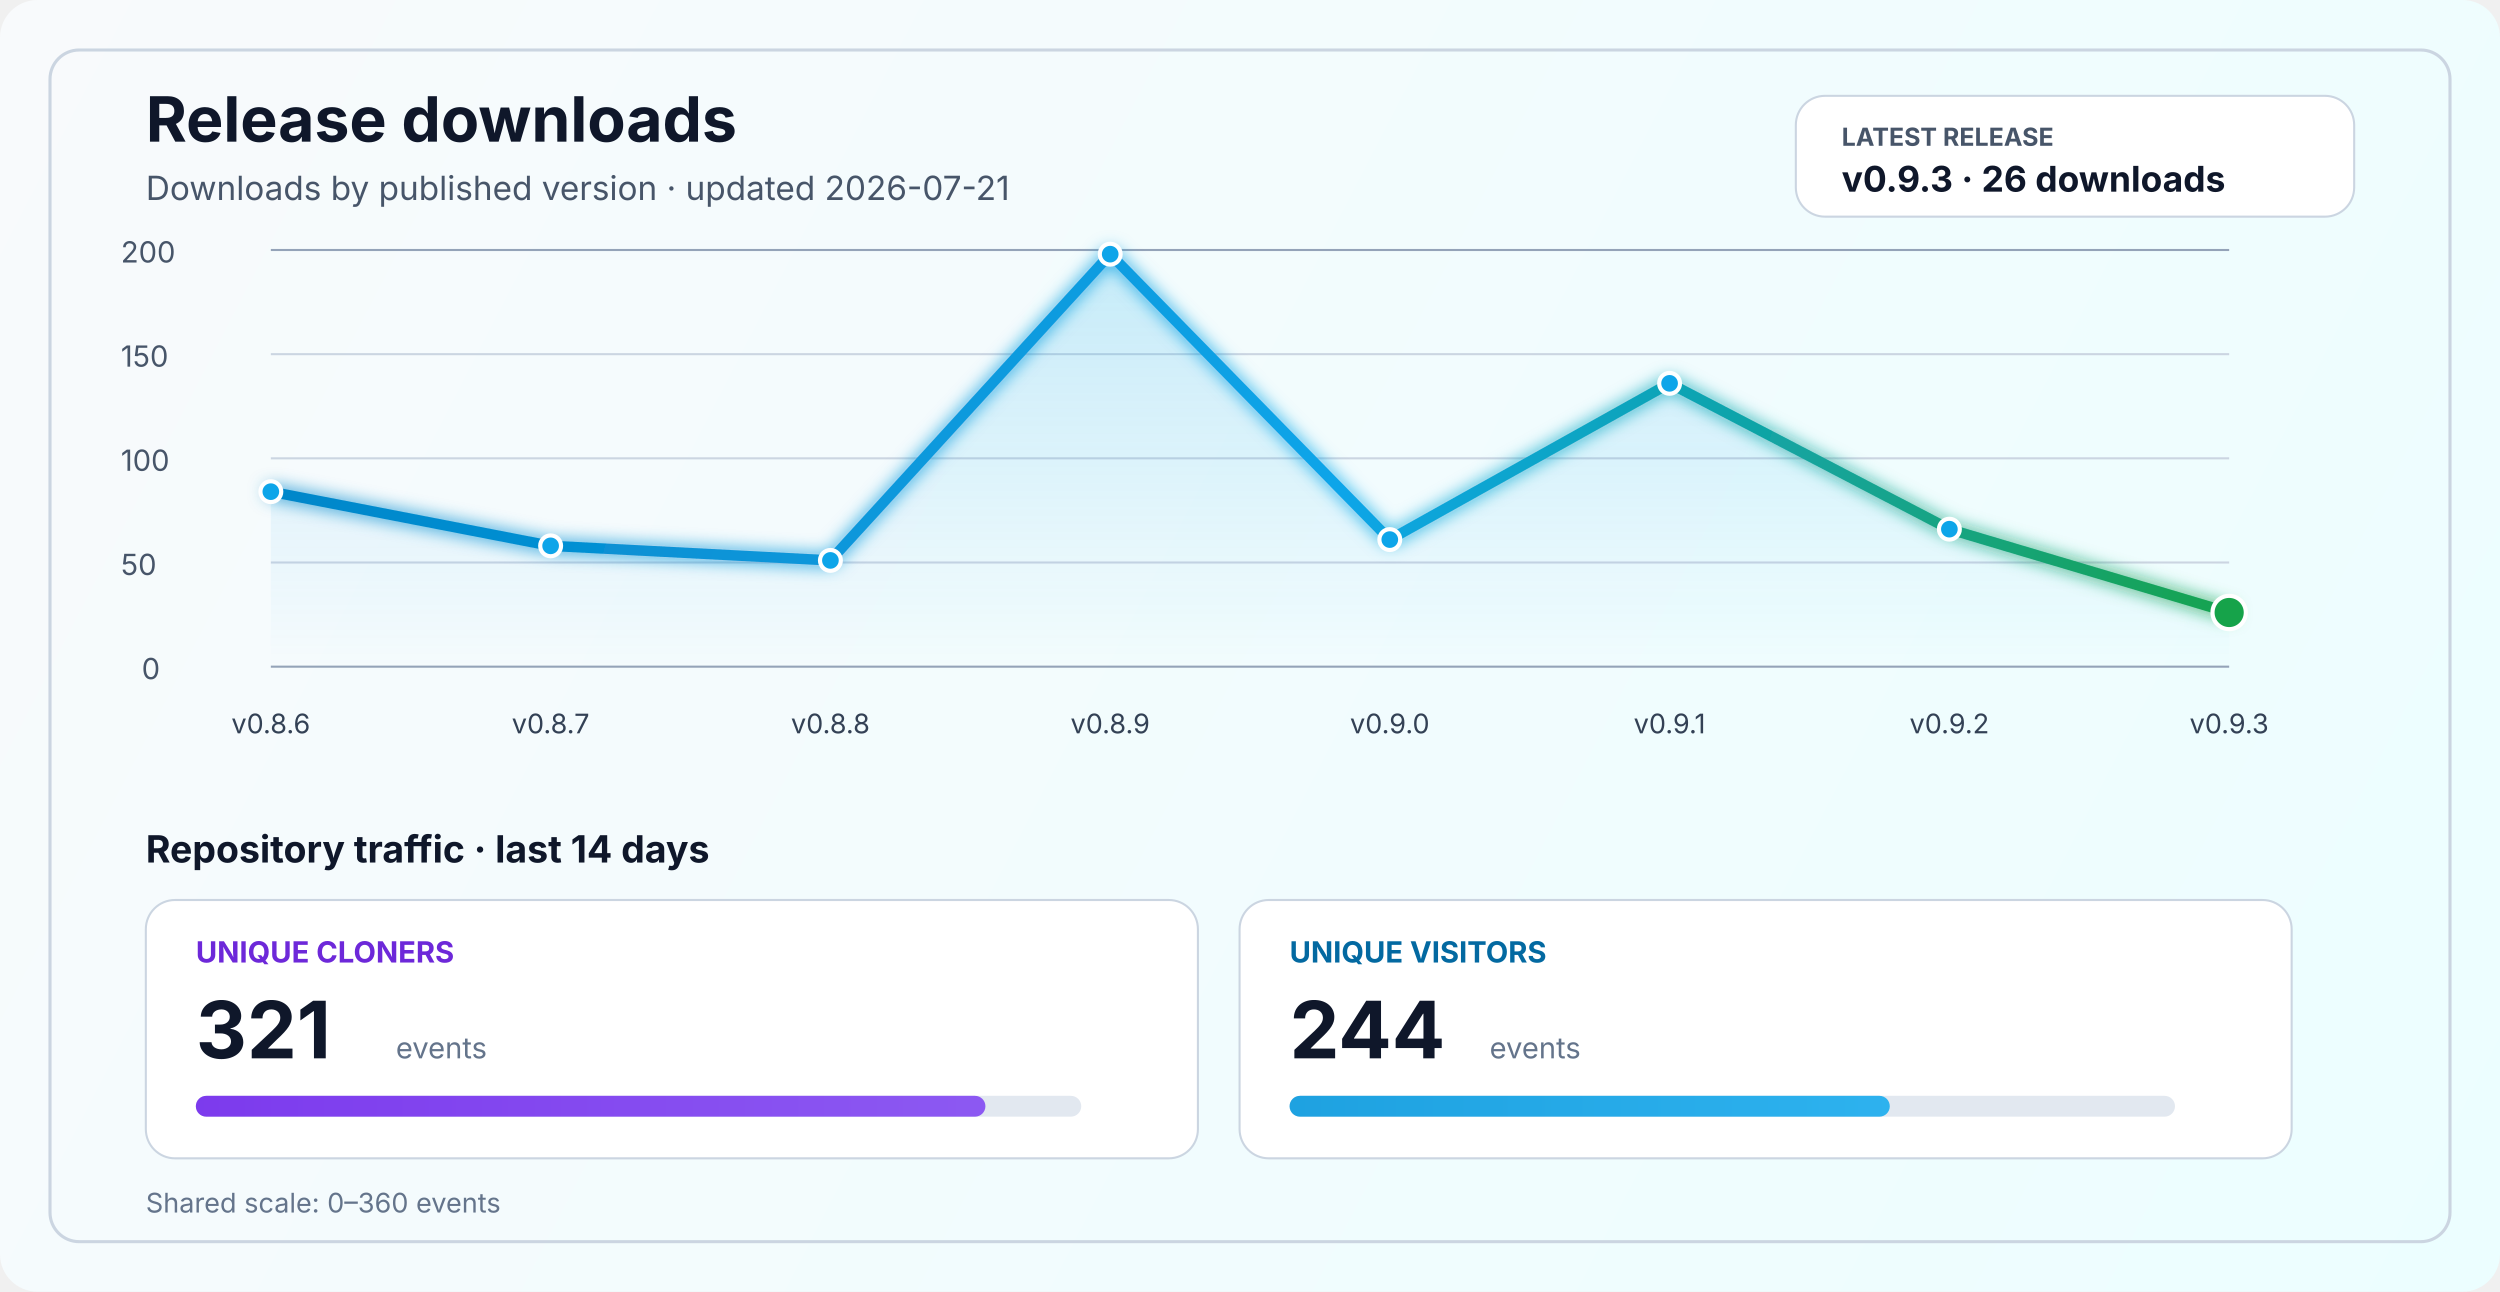
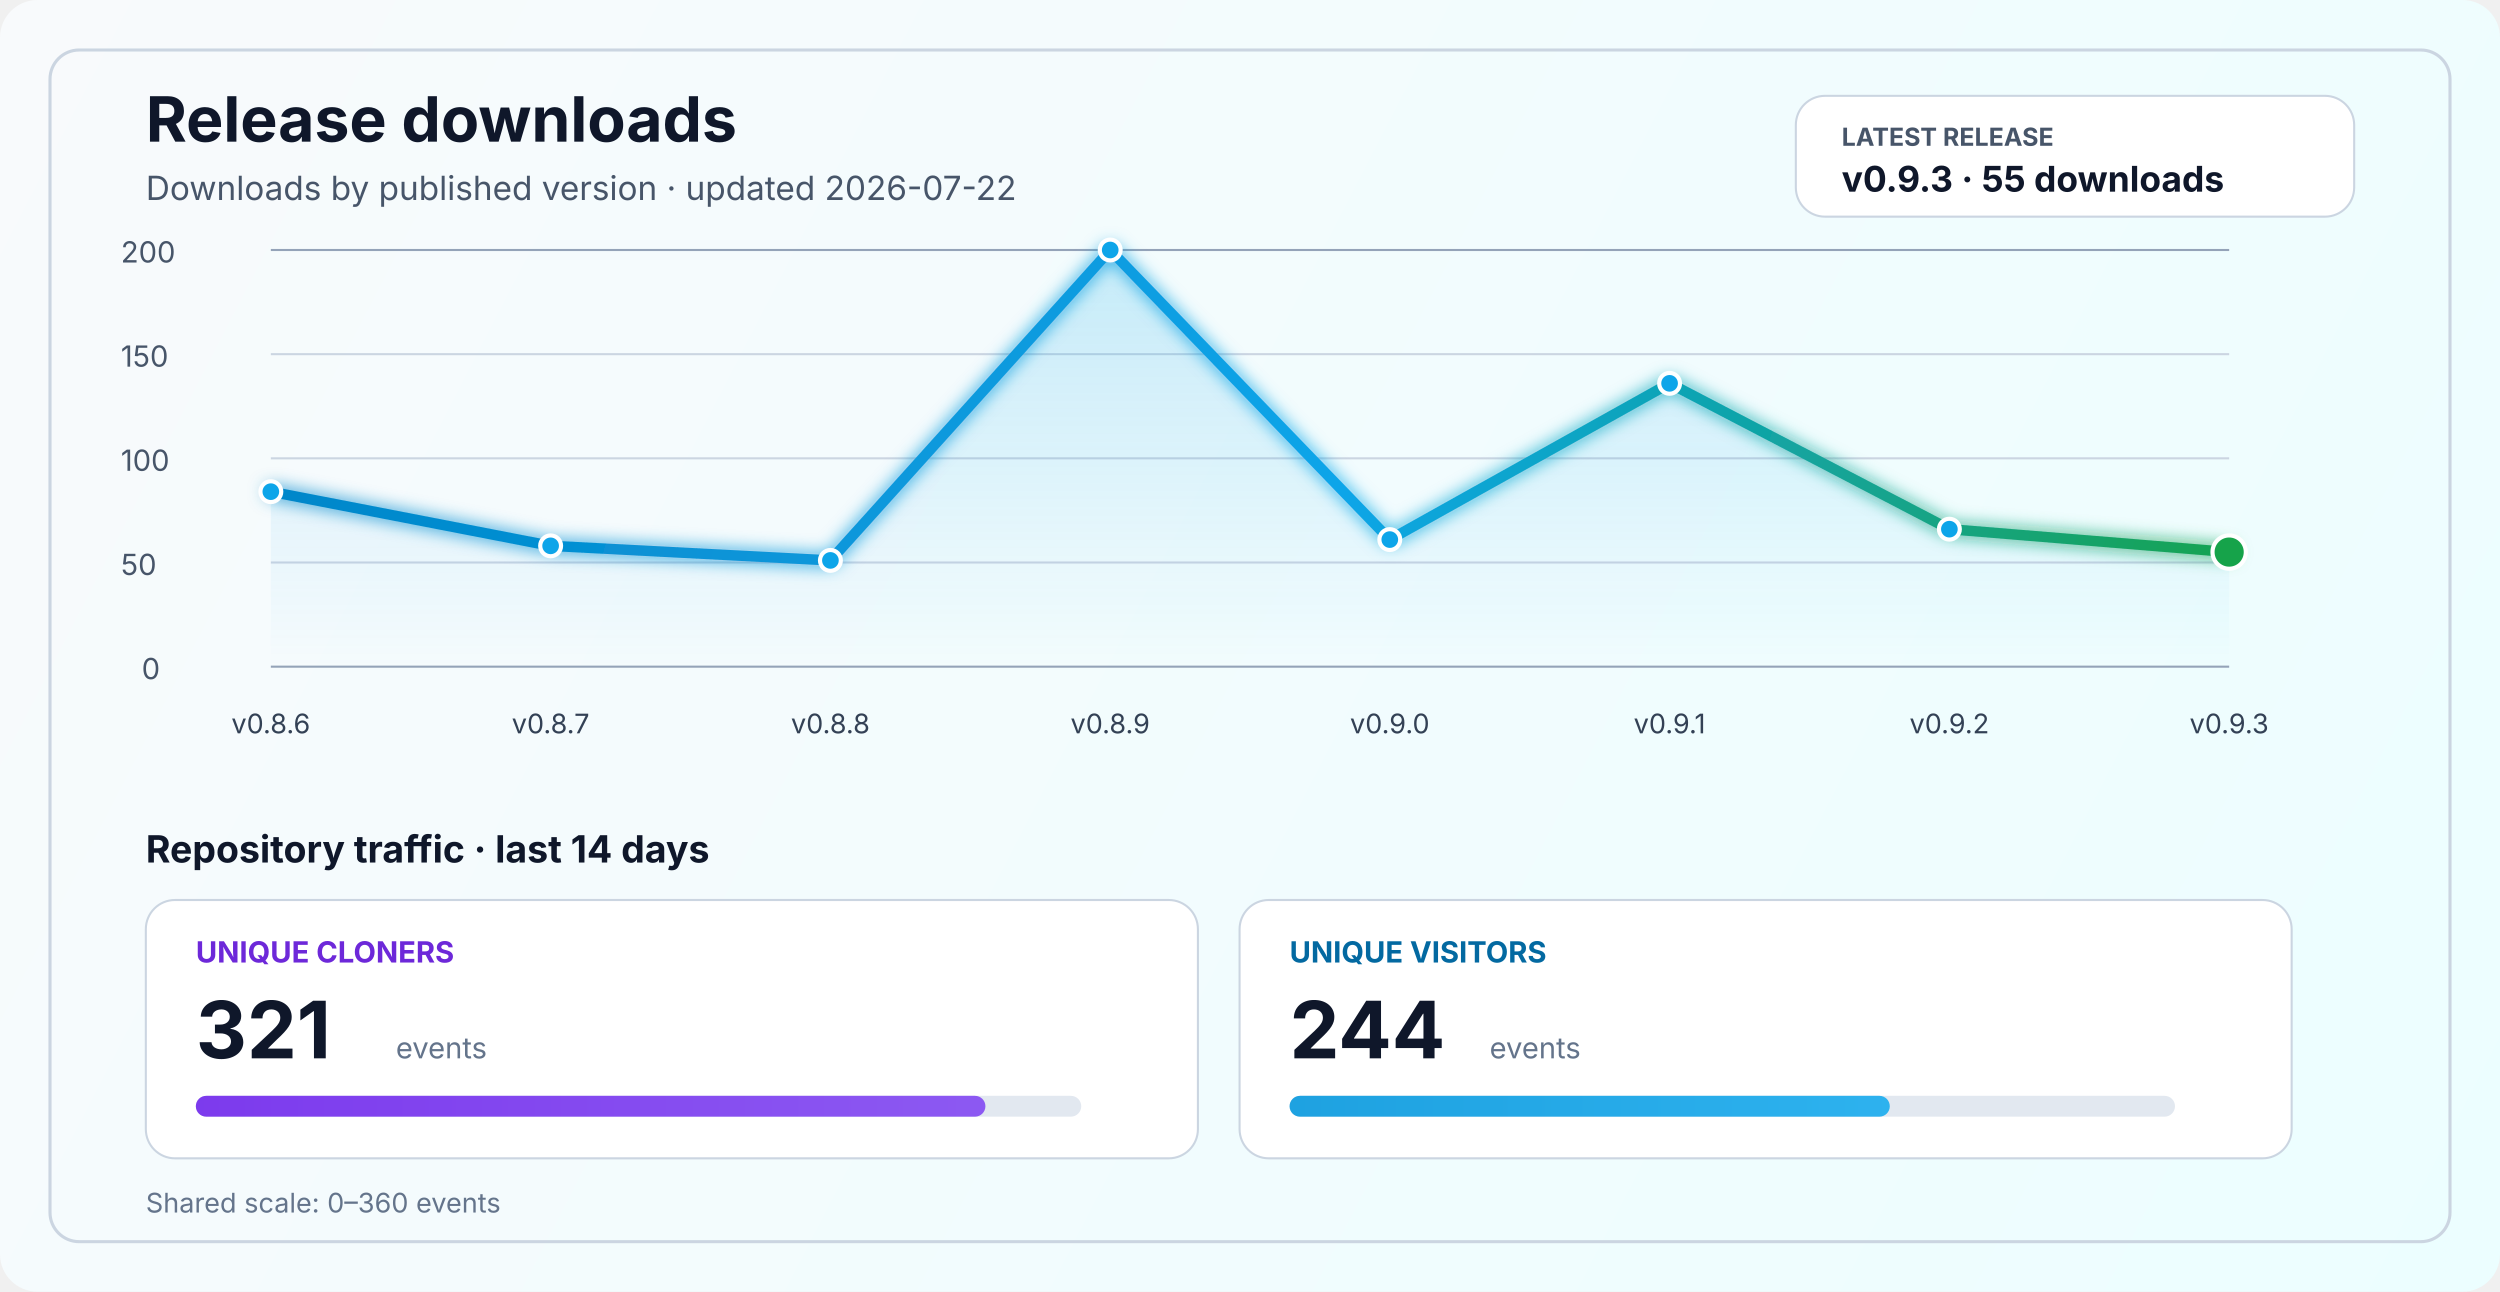
<svg xmlns="http://www.w3.org/2000/svg" width="1200" height="620" viewBox="0 0 1200 620" fill="none" role="img" aria-labelledby="title desc">
  <defs>
    <linearGradient id="bg" x1="0" y1="0" x2="1200" y2="620" gradientUnits="userSpaceOnUse">
      <stop stop-color="#F8FAFC" />
      <stop offset="1" stop-color="#ECFEFF" />
    </linearGradient>
    <linearGradient id="line" x1="130" y1="86" x2="1070" y2="340" gradientUnits="userSpaceOnUse">
      <stop stop-color="#0284C7" />
      <stop offset="0.55" stop-color="#0EA5E9" />
      <stop offset="1" stop-color="#16A34A" />
    </linearGradient>
    <linearGradient id="area" x1="0" y1="120" x2="0" y2="320" gradientUnits="userSpaceOnUse">
      <stop stop-color="#0EA5E9" stop-opacity="0.20" />
      <stop offset="1" stop-color="#0EA5E9" stop-opacity="0" />
    </linearGradient>
    <linearGradient id="cloneFill" x1="86" y1="450" x2="1110" y2="450" gradientUnits="userSpaceOnUse">
      <stop stop-color="#7C3AED" />
      <stop offset="1" stop-color="#A78BFA" />
    </linearGradient>
    <linearGradient id="viewFill" x1="86" y1="482" x2="1110" y2="482" gradientUnits="userSpaceOnUse">
      <stop stop-color="#0284C7" />
      <stop offset="1" stop-color="#38BDF8" />
    </linearGradient>
    <filter id="glow" x="-50%" y="-50%" width="200%" height="200%">
      <feGaussianBlur stdDeviation="4" result="blur" />
      <feMerge>
        <feMergeNode in="blur" />
        <feMergeNode in="SourceGraphic" />
      </feMerge>
    </filter>
  </defs>
  <rect width="1200" height="620" rx="18" fill="url(#bg)" />
  <rect x="24" y="24" width="1152" height="572" rx="14" stroke="#CBD5E1" stroke-width="1.5" />
  <text x="70" y="68" fill="#0F172A" font-size="30" font-family="SF Pro Display, -apple-system, BlinkMacSystemFont, Segoe UI, sans-serif" font-weight="700">Release downloads</text>
-   <text x="70" y="96" fill="#475569" font-size="16" font-family="SF Pro Text, -apple-system, BlinkMacSystemFont, Segoe UI, sans-serif">Downloads by published version · updated 2026-07-21</text>
+   <text x="70" y="96" fill="#475569" font-size="16" font-family="SF Pro Text, -apple-system, BlinkMacSystemFont, Segoe UI, sans-serif">Downloads by published version · updated 2026-07-22</text>
  <rect x="862" y="46" width="268" height="58" rx="14" fill="#FFFFFF" stroke="#CBD5E1" stroke-width="1" />
  <text x="884" y="70" fill="#475569" font-size="12" font-family="SF Pro Text, -apple-system, BlinkMacSystemFont, Segoe UI, sans-serif" font-weight="700">LATEST RELEASE</text>
-   <text x="884" y="92" fill="#0F172A" font-size="17" font-family="SF Pro Text, -apple-system, BlinkMacSystemFont, Segoe UI, sans-serif" font-weight="700">v0.9.3 · 26 downloads</text>
+   <text x="884" y="92" fill="#0F172A" font-size="17" font-family="SF Pro Text, -apple-system, BlinkMacSystemFont, Segoe UI, sans-serif" font-weight="700">v0.9.3 · 55 downloads</text>
  <line x1="130" y1="320.0" x2="1070" y2="320.0" stroke="#94A3B8" stroke-width="1" />
  <line x1="130" y1="270.0" x2="1070" y2="270.0" stroke="#CBD5E1" stroke-width="1" />
  <line x1="130" y1="220.0" x2="1070" y2="220.0" stroke="#CBD5E1" stroke-width="1" />
  <line x1="130" y1="170.0" x2="1070" y2="170.0" stroke="#CBD5E1" stroke-width="1" />
  <line x1="130" y1="120.0" x2="1070" y2="120.0" stroke="#94A3B8" stroke-width="1" />
  <text x="68" y="326.0" fill="#475569" font-size="14" font-family="SF Pro Text, -apple-system, BlinkMacSystemFont, Segoe UI, sans-serif">0</text>
  <text x="58" y="276.0" fill="#475569" font-size="14" font-family="SF Pro Text, -apple-system, BlinkMacSystemFont, Segoe UI, sans-serif">50</text>
  <text x="58" y="226.0" fill="#475569" font-size="14" font-family="SF Pro Text, -apple-system, BlinkMacSystemFont, Segoe UI, sans-serif">100</text>
  <text x="58" y="176.0" fill="#475569" font-size="14" font-family="SF Pro Text, -apple-system, BlinkMacSystemFont, Segoe UI, sans-serif">150</text>
  <text x="58" y="126.0" fill="#475569" font-size="14" font-family="SF Pro Text, -apple-system, BlinkMacSystemFont, Segoe UI, sans-serif">200</text>
-   <path d="M 130.0 236.0 L 264.3 262.0 L 398.6 269.0 L 532.9 122.0 L 667.1 259.0 L 801.4 184.0 L 935.7 254.0 L 1070.0 294.0 L 1070 320 L 130 320 Z" fill="url(#area)" />
-   <polyline points="130.0,236.0 264.3,262.0 398.6,269.0 532.9,122.0 667.1,259.0 801.4,184.0 935.7,254.0 1070.0,294.0" fill="none" stroke="url(#line)" stroke-width="5" stroke-linecap="round" stroke-linejoin="round" filter="url(#glow)" />
+   <path d="M 130.0 236.0 L 264.3 262.0 L 398.6 269.0 L 532.9 120.0 L 667.1 259.0 L 801.4 184.0 L 935.7 254.0 L 1070.0 265.0 L 1070 320 L 130 320 Z" fill="url(#area)" />
+   <polyline points="130.0,236.0 264.3,262.0 398.6,269.0 532.9,120.0 667.1,259.0 801.4,184.0 935.7,254.0 1070.0,265.0" fill="none" stroke="url(#line)" stroke-width="5" stroke-linecap="round" stroke-linejoin="round" filter="url(#glow)" />
  <circle cx="130.0" cy="236.0" r="5" fill="#0EA5E9" stroke="#FFFFFF" stroke-width="2" />
  <circle cx="264.3" cy="262.0" r="5" fill="#0EA5E9" stroke="#FFFFFF" stroke-width="2" />
  <circle cx="398.6" cy="269.0" r="5" fill="#0EA5E9" stroke="#FFFFFF" stroke-width="2" />
-   <circle cx="532.9" cy="122.0" r="5" fill="#0EA5E9" stroke="#FFFFFF" stroke-width="2" />
+   <circle cx="532.9" cy="120.0" r="5" fill="#0EA5E9" stroke="#FFFFFF" stroke-width="2" />
  <circle cx="667.1" cy="259.0" r="5" fill="#0EA5E9" stroke="#FFFFFF" stroke-width="2" />
  <circle cx="801.4" cy="184.0" r="5" fill="#0EA5E9" stroke="#FFFFFF" stroke-width="2" />
  <circle cx="935.7" cy="254.0" r="5" fill="#0EA5E9" stroke="#FFFFFF" stroke-width="2" />
-   <circle cx="1070.0" cy="294.0" r="8" fill="#16A34A" stroke="#FFFFFF" stroke-width="2" />
+   <circle cx="1070.0" cy="265.0" r="8" fill="#16A34A" stroke="#FFFFFF" stroke-width="2" />
  <text x="130.0" y="352" text-anchor="middle" fill="#334155" font-size="13" font-family="SF Pro Text, -apple-system, BlinkMacSystemFont, Segoe UI, sans-serif">v0.8.6</text>
  <text x="264.3" y="352" text-anchor="middle" fill="#334155" font-size="13" font-family="SF Pro Text, -apple-system, BlinkMacSystemFont, Segoe UI, sans-serif">v0.8.7</text>
  <text x="398.6" y="352" text-anchor="middle" fill="#334155" font-size="13" font-family="SF Pro Text, -apple-system, BlinkMacSystemFont, Segoe UI, sans-serif">v0.8.8</text>
  <text x="532.9" y="352" text-anchor="middle" fill="#334155" font-size="13" font-family="SF Pro Text, -apple-system, BlinkMacSystemFont, Segoe UI, sans-serif">v0.8.9</text>
  <text x="667.1" y="352" text-anchor="middle" fill="#334155" font-size="13" font-family="SF Pro Text, -apple-system, BlinkMacSystemFont, Segoe UI, sans-serif">v0.9.0</text>
  <text x="801.4" y="352" text-anchor="middle" fill="#334155" font-size="13" font-family="SF Pro Text, -apple-system, BlinkMacSystemFont, Segoe UI, sans-serif">v0.9.1</text>
  <text x="935.7" y="352" text-anchor="middle" fill="#334155" font-size="13" font-family="SF Pro Text, -apple-system, BlinkMacSystemFont, Segoe UI, sans-serif">v0.9.2</text>
  <text x="1070.0" y="352" text-anchor="middle" fill="#334155" font-size="13" font-family="SF Pro Text, -apple-system, BlinkMacSystemFont, Segoe UI, sans-serif">v0.9.3</text>
  <text x="70" y="414" fill="#0F172A" font-size="18" font-family="SF Pro Text, -apple-system, BlinkMacSystemFont, Segoe UI, sans-serif" font-weight="700">Repository traffic · last 14 days</text>
  <rect x="70" y="432" width="505" height="124" rx="14" fill="#FFFFFF" stroke="#CBD5E1" stroke-width="1" />
  <text x="94" y="462" fill="#6D28D9" font-size="14" font-family="SF Pro Text, -apple-system, BlinkMacSystemFont, Segoe UI, sans-serif" font-weight="700">UNIQUE CLONERS</text>
  <text x="94" y="508" fill="#0F172A" font-size="38" font-family="SF Pro Display, -apple-system, BlinkMacSystemFont, Segoe UI, sans-serif" font-weight="700">321</text>
  <text x="190" y="508" fill="#64748B" font-size="14" font-family="SF Pro Text, -apple-system, BlinkMacSystemFont, Segoe UI, sans-serif">events</text>
  <rect x="94" y="526" width="425" height="10" rx="5" fill="#E2E8F0" />
  <rect x="94" y="526" width="379.0" height="10" rx="5" fill="url(#cloneFill)" />
  <rect x="595" y="432" width="505" height="124" rx="14" fill="#FFFFFF" stroke="#CBD5E1" stroke-width="1" />
  <text x="619" y="462" fill="#0369A1" font-size="14" font-family="SF Pro Text, -apple-system, BlinkMacSystemFont, Segoe UI, sans-serif" font-weight="700">UNIQUE VISITORS</text>
  <text x="619" y="508" fill="#0F172A" font-size="38" font-family="SF Pro Display, -apple-system, BlinkMacSystemFont, Segoe UI, sans-serif" font-weight="700">244</text>
  <text x="715" y="508" fill="#64748B" font-size="14" font-family="SF Pro Text, -apple-system, BlinkMacSystemFont, Segoe UI, sans-serif">events</text>
  <rect x="619" y="526" width="425" height="10" rx="5" fill="#E2E8F0" />
  <rect x="619" y="526" width="288.1" height="10" rx="5" fill="url(#viewFill)" />
  <text x="70" y="582" fill="#64748B" font-size="13" font-family="SF Pro Text, -apple-system, BlinkMacSystemFont, Segoe UI, sans-serif">Shared scale: 0–360 events</text>
</svg>
